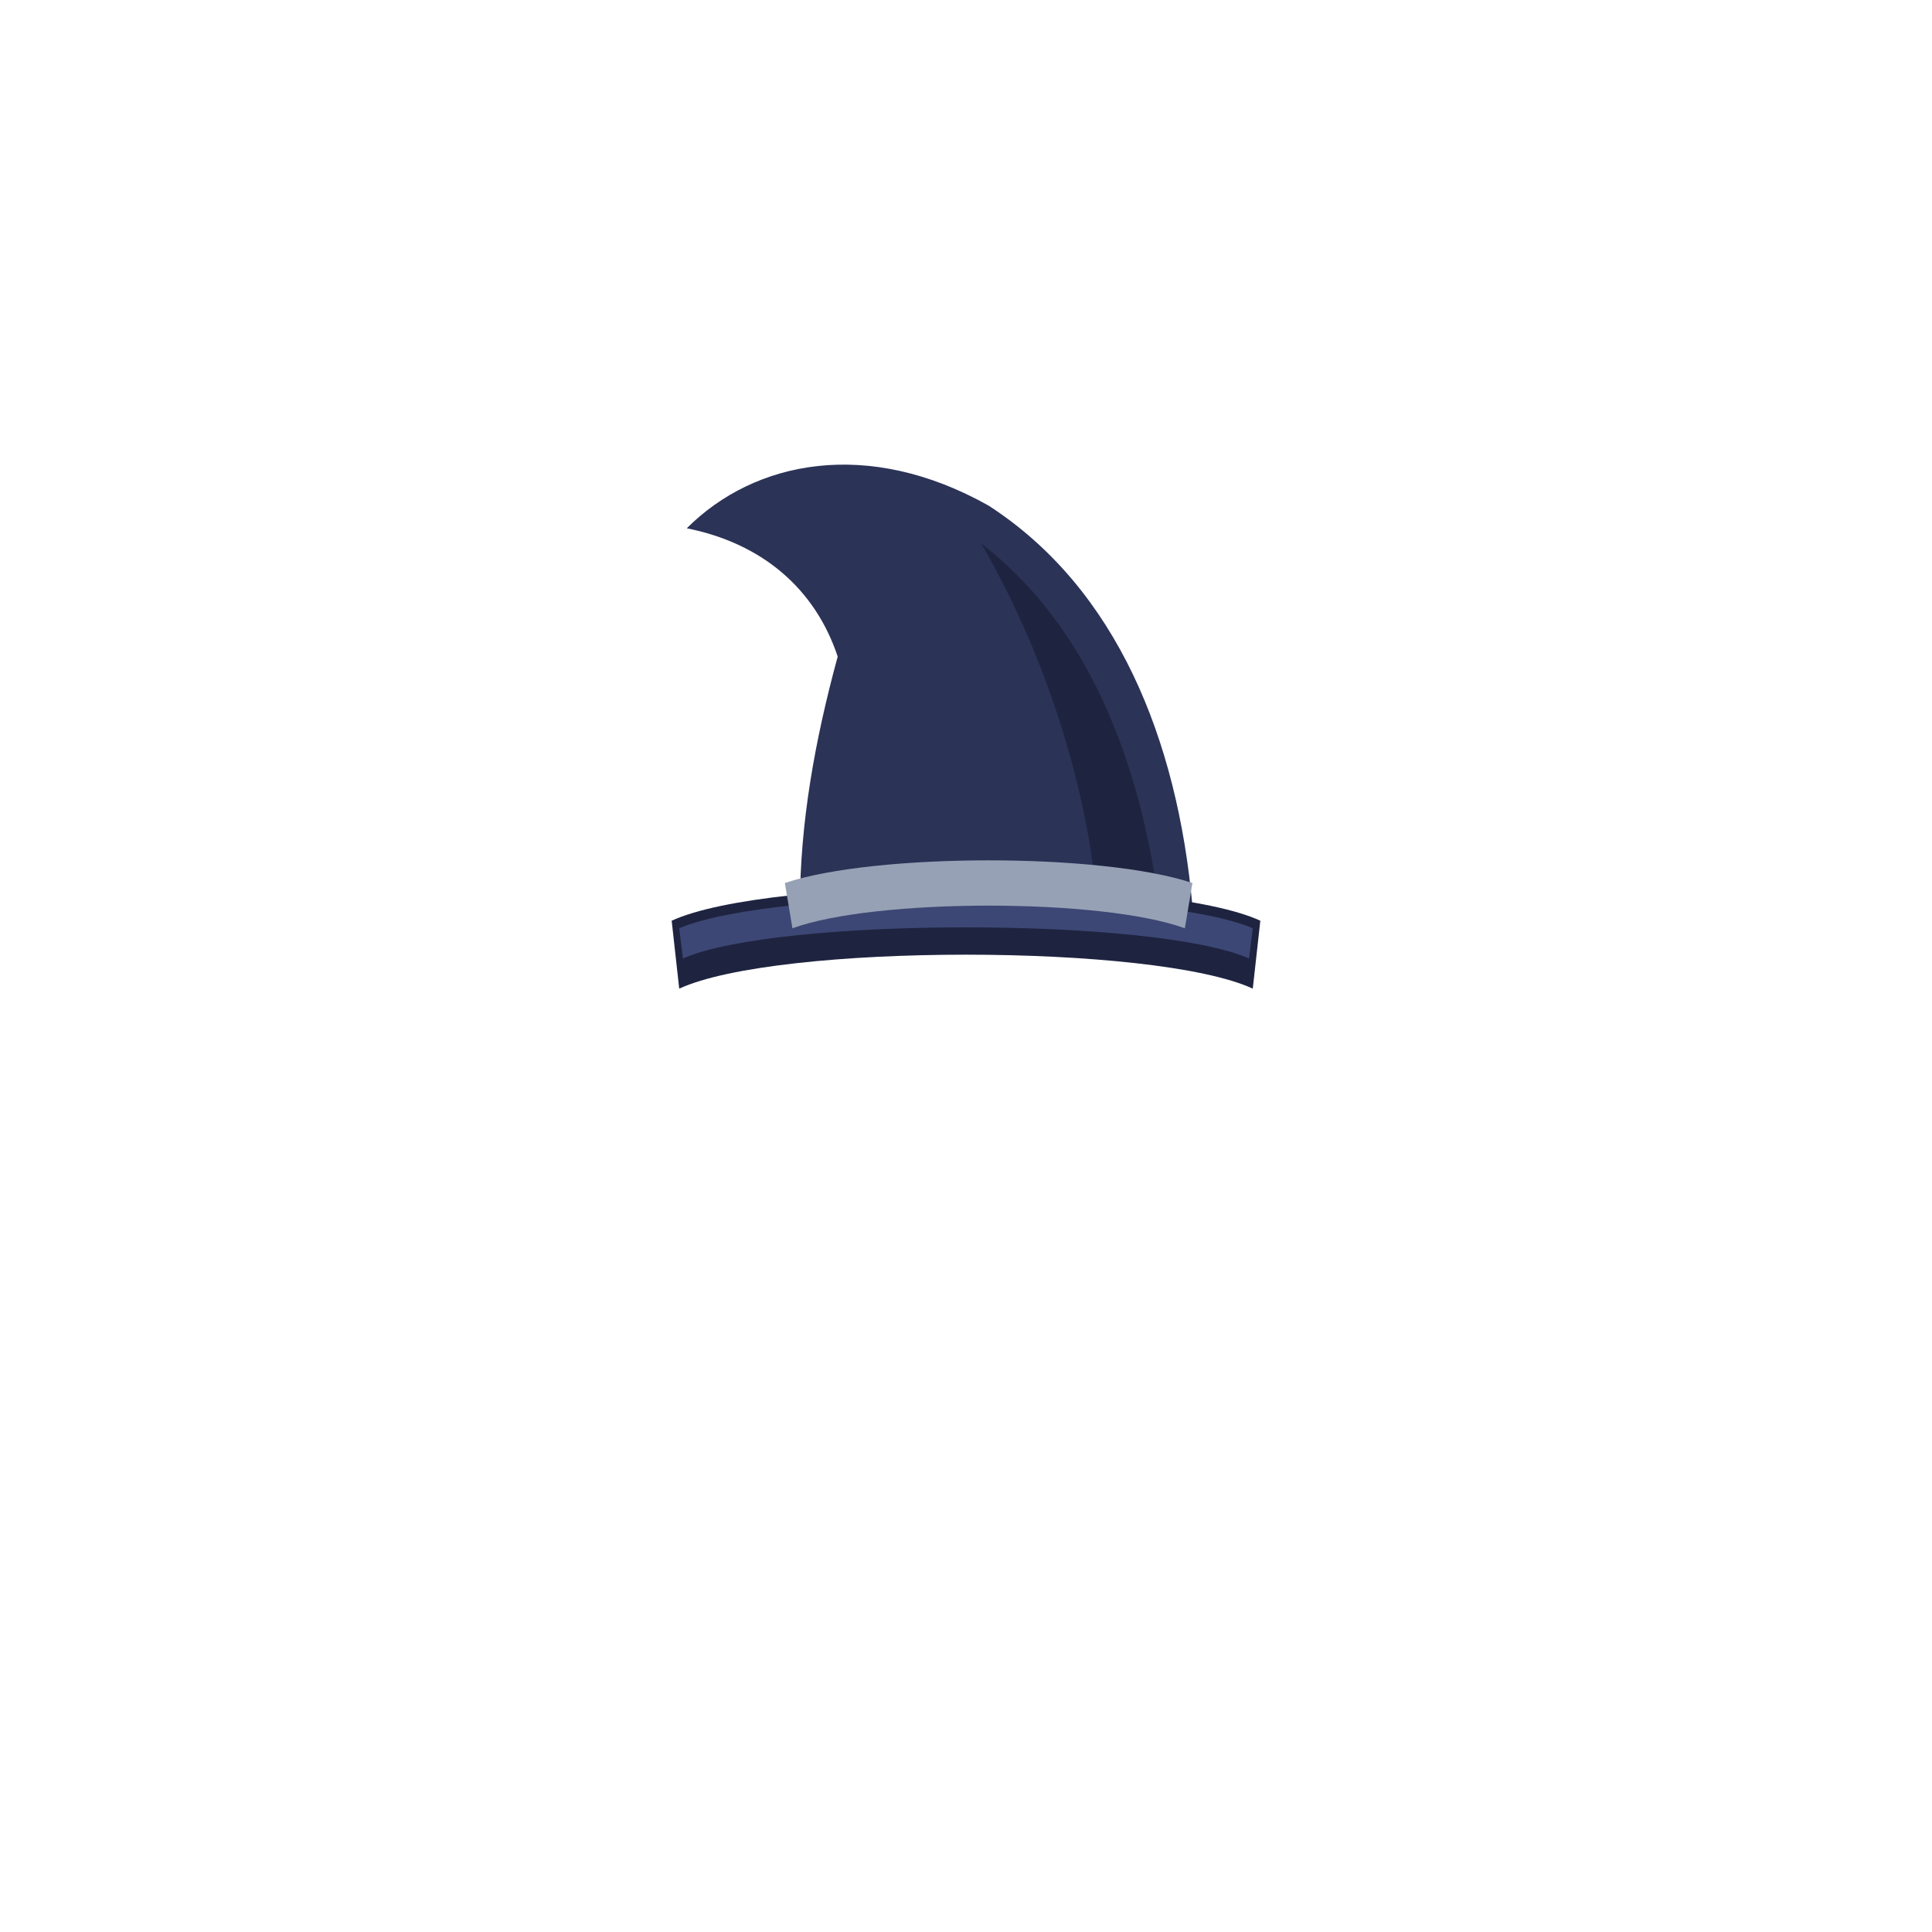
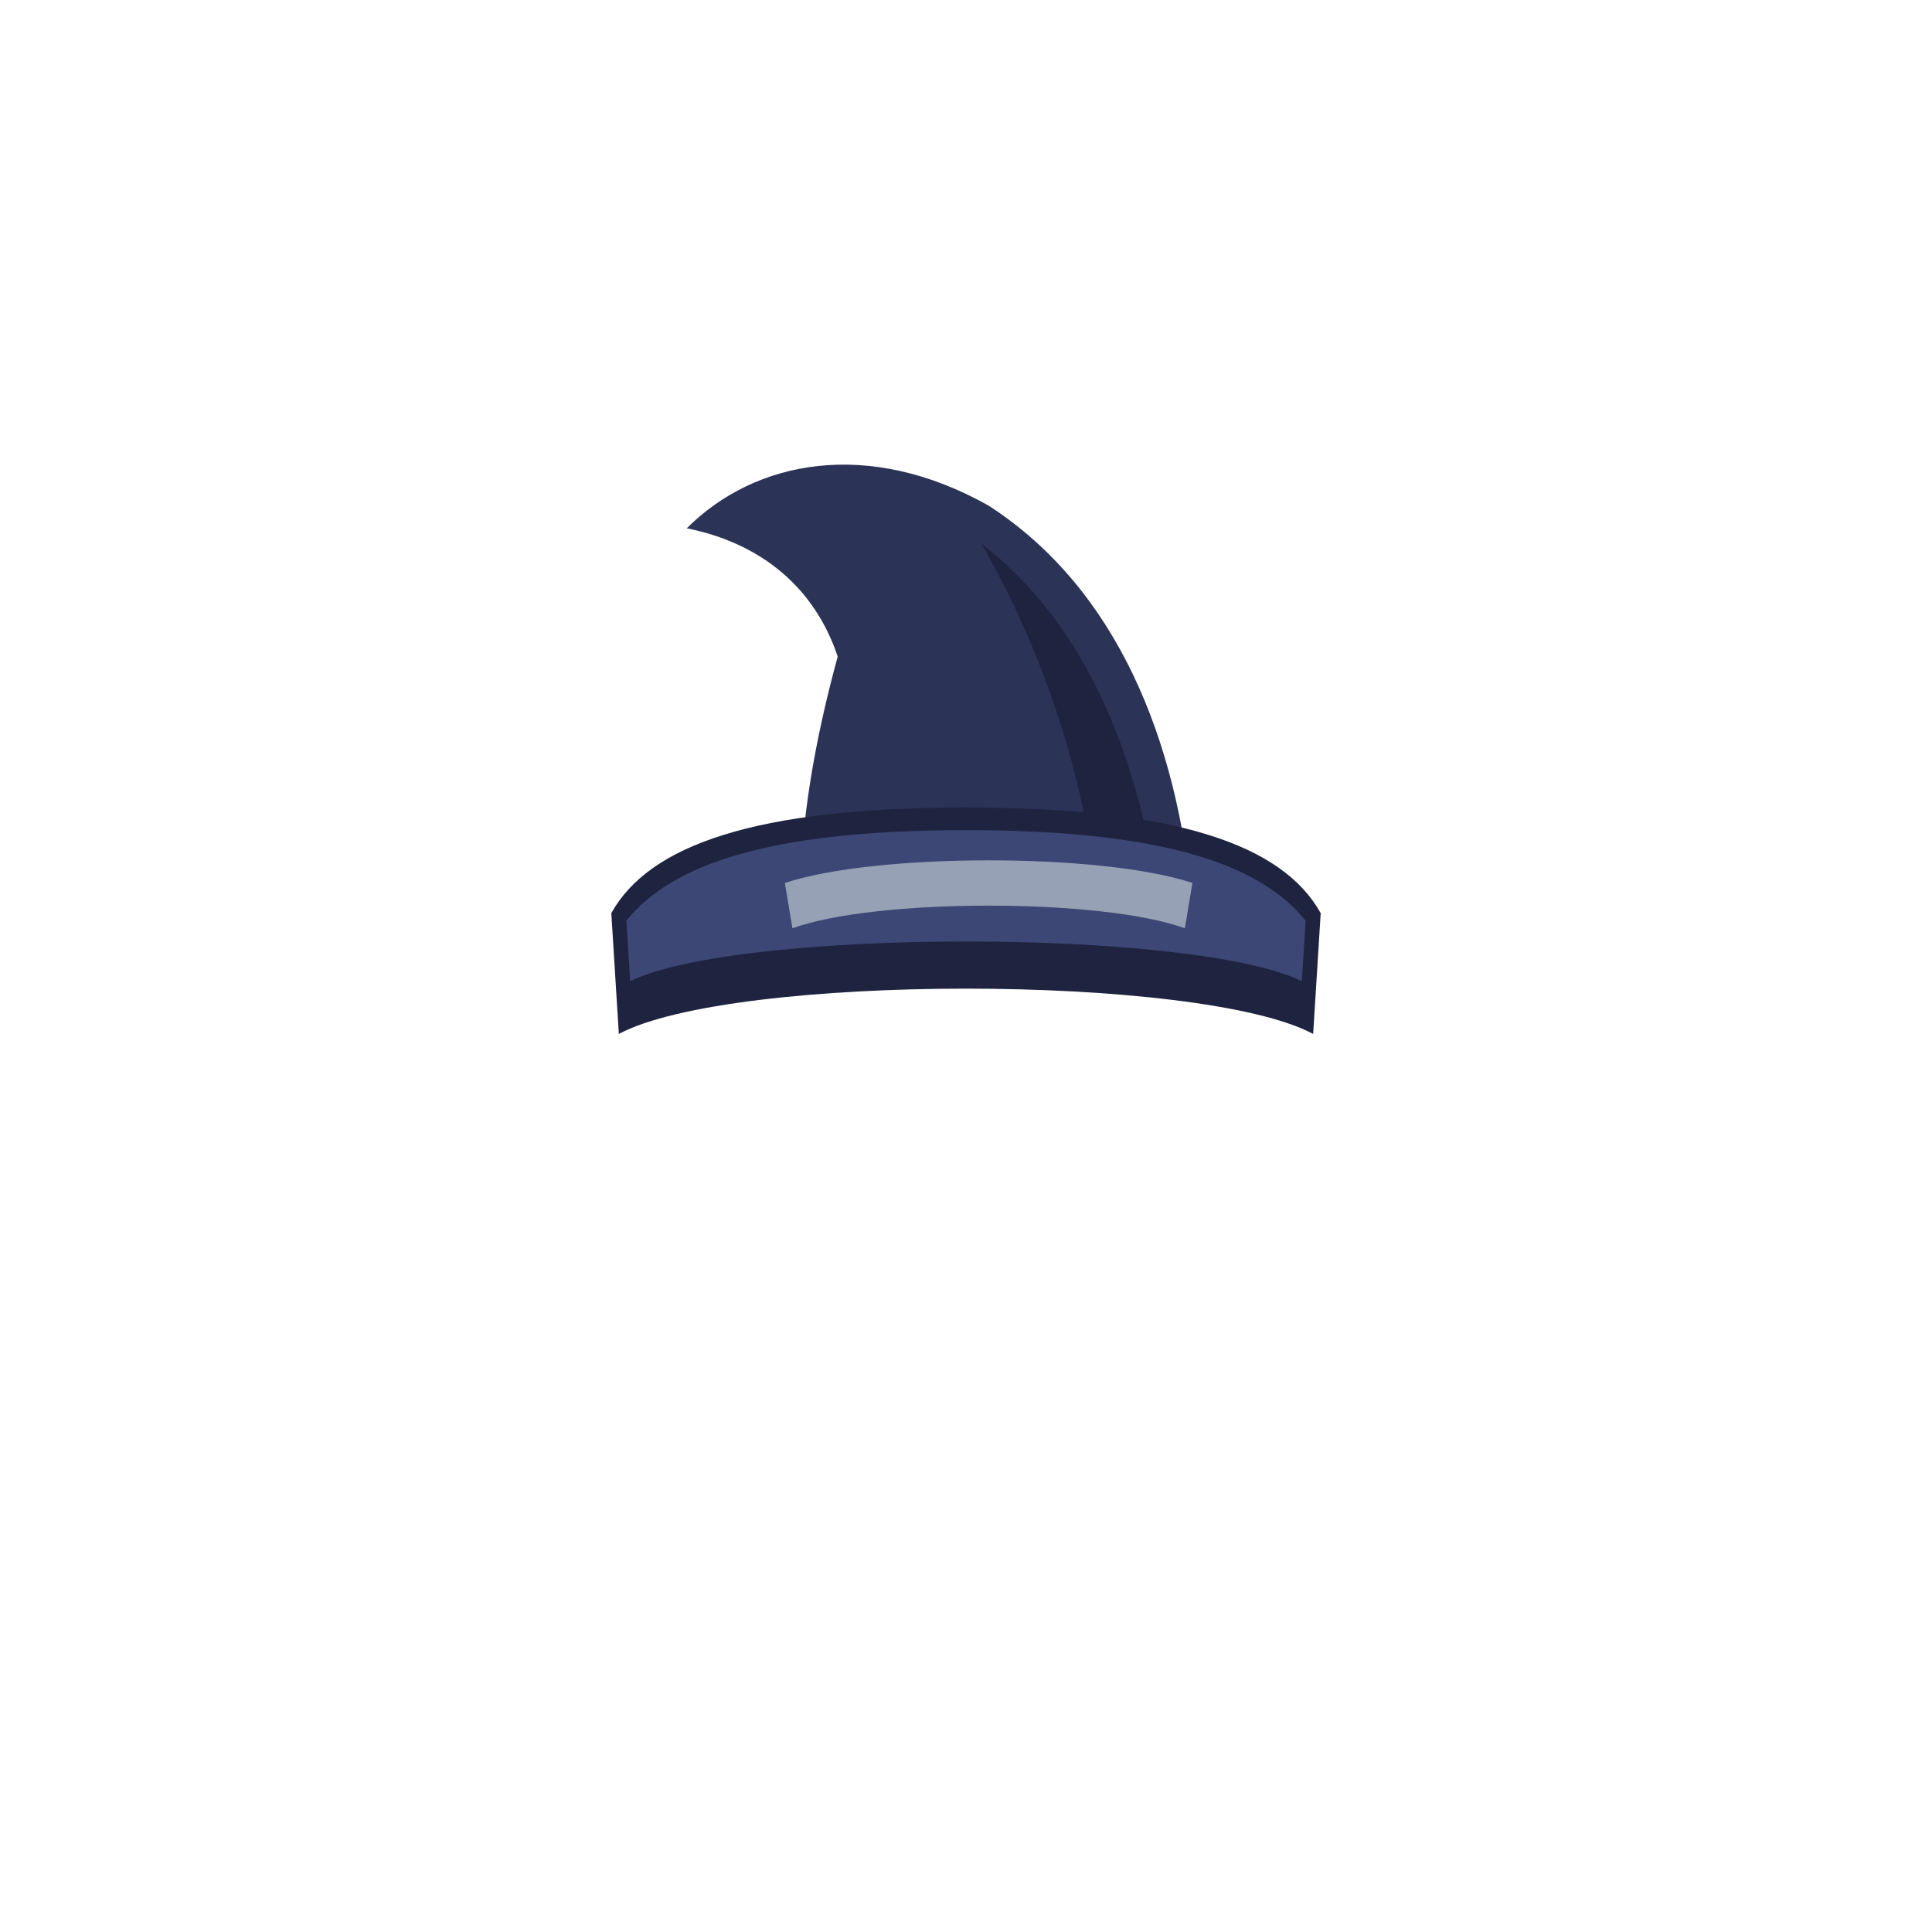
<svg xmlns="http://www.w3.org/2000/svg" viewBox="0 0 512 512" width="512" height="512">
  <path d="M316 240 C312 196 296 156 262 134 C230 116 200 122 182 140 C202 144 216 156 222 174 C216 196 212 218 212 240 Z" fill="#2B3357" />
  <path d="M306 232 C300 196 286 164 260 144 C274 168 286 200 290 232 Z" fill="#1E2440" />
-   <path d="M178 244 C204 232 308 232 334 244 L332 262 C306 250 206 250 180 262 Z" fill="#1E2440" />
-   <path d="M180 246 C206 235 306 235 332 246 L331 254 C306 243 206 243 181 254 Z" fill="#3D4775" />
+   <path d="M162 242 C172 224 200 214 256 214 C312 214 340 224 350 242 L348 274 C318 258 194 258 164 274 Z" fill="#1E2440" />
+   <path d="M166 244 C178 229 204 220 256 220 C308 220 334 229 346 244 L345 260 C316 246 196 246 167 260 Z" fill="#3D4775" />
  <path d="M208 234 C232 226 292 226 316 234 L314 246 C292 238 232 238 210 246 Z" fill="#97A1B5" />
</svg>
